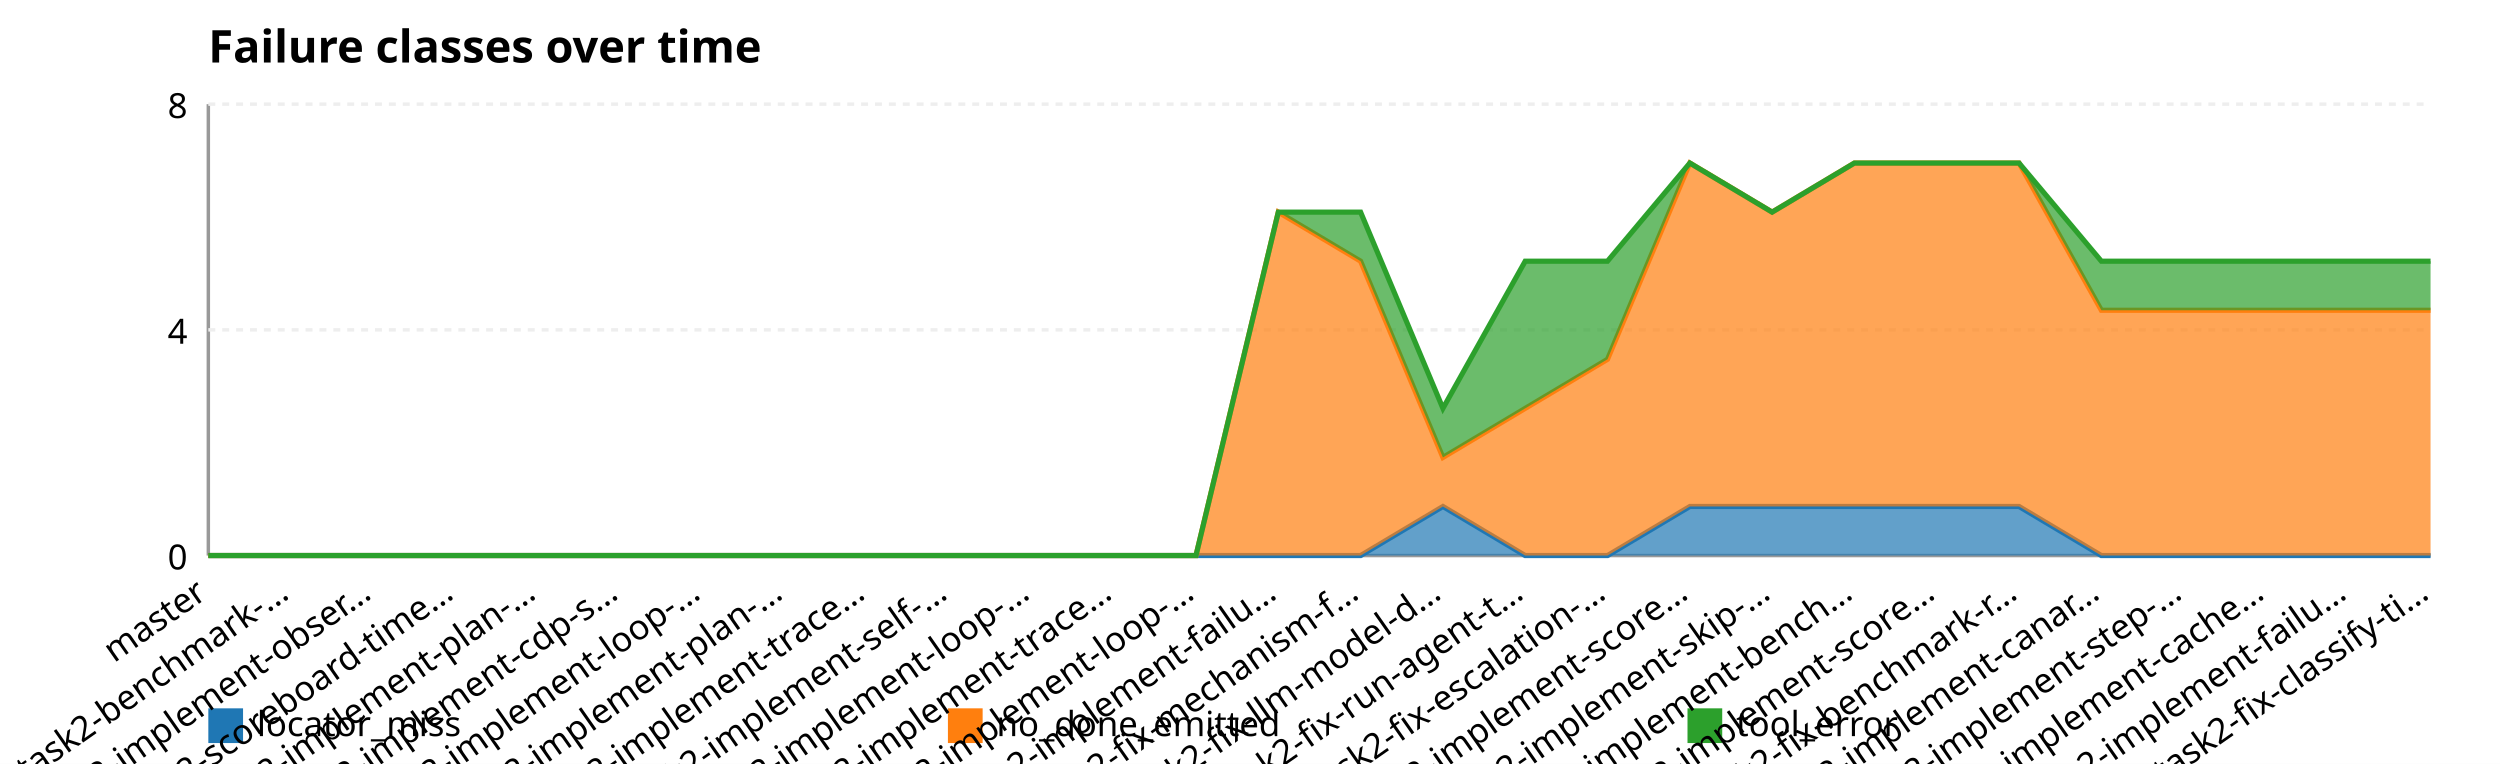
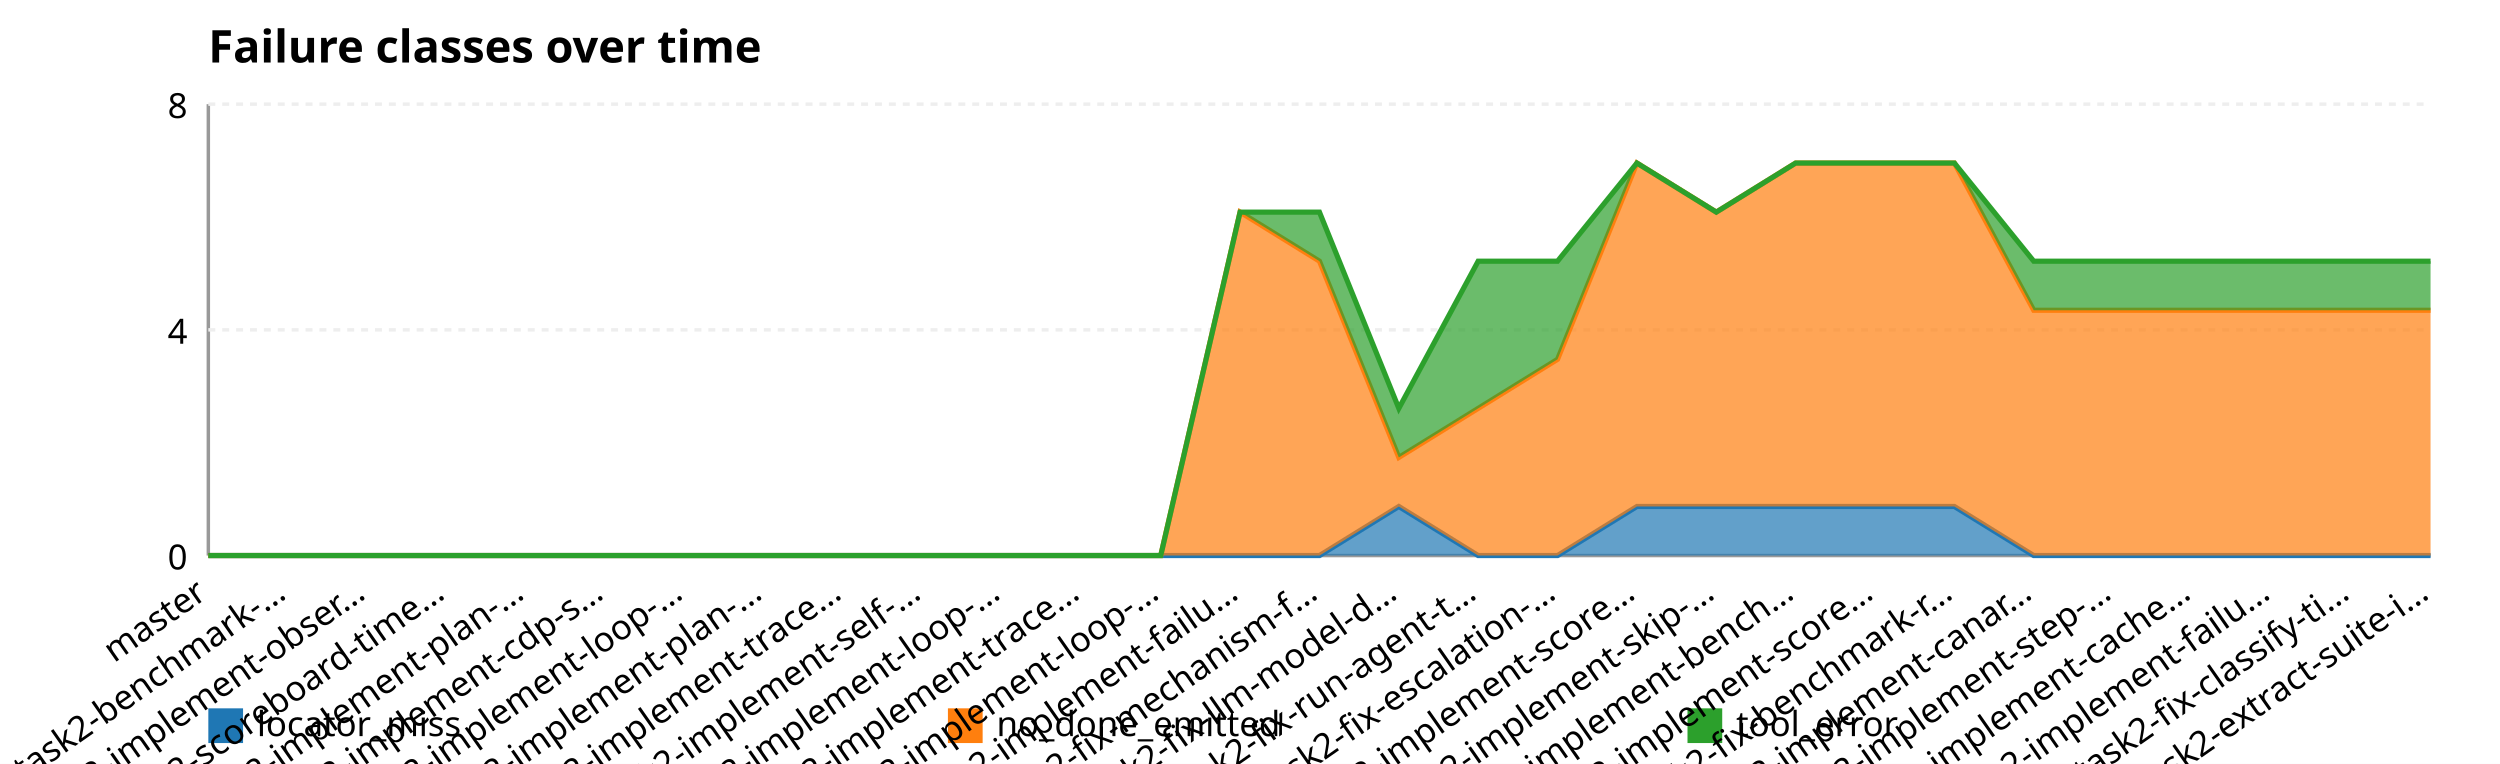
<svg xmlns="http://www.w3.org/2000/svg" viewBox="0 0 720 220" width="720" height="220" font-family="sans-serif">
  <rect width="100%" height="100%" fill="#fff" />
  <text x="60" y="18" font-size="13" font-weight="600">Failure classes over time</text>
  <line x1="60" y1="30" x2="60" y2="160" stroke="#999" />
  <line x1="60" y1="160" x2="700" y2="160" stroke="#999" />
  <text x="54" y="164.0" font-size="10" text-anchor="end" fill="#000">0</text>
  <text x="54" y="99.0" font-size="10" text-anchor="end" fill="#000">4</text>
  <line x1="60" y1="95.0" x2="700" y2="95.0" stroke="#eee" stroke-dasharray="2,2" />
  <text x="54" y="34.0" font-size="10" text-anchor="end" fill="#000">8</text>
  <line x1="60" y1="30.0" x2="700" y2="30.0" stroke="#eee" stroke-dasharray="2,2" />
-   <polygon points="60.00,160.00 83.70,160.00 107.41,160.00 131.11,160.00 154.81,160.00 178.52,160.00 202.22,160.00 225.93,160.00 249.63,160.00 273.33,160.00 297.04,160.00 320.74,160.00 344.44,160.00 368.15,160.00 391.85,160.00 415.56,145.87 439.26,160.00 462.96,160.00 486.67,145.87 510.37,145.87 534.07,145.87 557.78,145.87 581.48,145.87 605.19,160.00 628.89,160.00 652.59,160.00 676.30,160.00 700.00,160.00 700.00,160.00 676.30,160.00 652.59,160.00 628.89,160.00 605.19,160.00 581.48,160.00 557.78,160.00 534.07,160.00 510.37,160.00 486.67,160.00 462.96,160.00 439.26,160.00 415.56,160.00 391.85,160.00 368.15,160.00 344.44,160.00 320.74,160.00 297.04,160.00 273.33,160.00 249.63,160.00 225.93,160.00 202.22,160.00 178.52,160.00 154.81,160.00 131.11,160.00 107.41,160.00 83.70,160.00 60.00,160.00" fill="#1f77b4" opacity="0.7" />
-   <polyline points="60.00,160.00 83.70,160.00 107.41,160.00 131.11,160.00 154.81,160.00 178.52,160.00 202.22,160.00 225.93,160.00 249.63,160.00 273.33,160.00 297.04,160.00 320.74,160.00 344.44,160.00 368.15,160.00 391.85,160.00 415.56,145.87 439.26,160.00 462.96,160.00 486.67,145.87 510.37,145.87 534.07,145.87 557.78,145.87 581.48,145.87 605.19,160.00 628.89,160.00 652.59,160.00 676.30,160.00 700.00,160.00" fill="none" stroke="#1f77b4" stroke-width="1.5" />
-   <polygon points="60.00,160.00 83.70,160.00 107.41,160.00 131.11,160.00 154.81,160.00 178.52,160.00 202.22,160.00 225.93,160.00 249.63,160.00 273.33,160.00 297.04,160.00 320.74,160.00 344.44,160.00 368.15,61.09 391.85,75.22 415.56,131.74 439.26,117.61 462.96,103.48 486.67,46.96 510.37,61.09 534.07,46.96 557.78,46.96 581.48,46.96 605.19,89.35 628.89,89.35 652.59,89.35 676.30,89.35 700.00,89.35 700.00,160.00 676.30,160.00 652.59,160.00 628.89,160.00 605.19,160.00 581.48,145.87 557.78,145.87 534.07,145.87 510.37,145.87 486.67,145.87 462.96,160.00 439.26,160.00 415.56,145.87 391.85,160.00 368.15,160.00 344.44,160.00 320.74,160.00 297.04,160.00 273.33,160.00 249.63,160.00 225.93,160.00 202.22,160.00 178.52,160.00 154.81,160.00 131.11,160.00 107.41,160.00 83.70,160.00 60.00,160.00" fill="#ff7f0e" opacity="0.7" />
-   <polyline points="60.00,160.00 83.70,160.00 107.41,160.00 131.11,160.00 154.81,160.00 178.52,160.00 202.22,160.00 225.93,160.00 249.63,160.00 273.33,160.00 297.04,160.00 320.74,160.00 344.44,160.00 368.15,61.09 391.85,75.22 415.56,131.74 439.26,117.61 462.96,103.48 486.67,46.96 510.37,61.09 534.07,46.96 557.78,46.96 581.48,46.96 605.19,89.35 628.89,89.35 652.59,89.35 676.30,89.35 700.00,89.35" fill="none" stroke="#ff7f0e" stroke-width="1.5" />
-   <polygon points="60.00,160.00 83.70,160.00 107.41,160.00 131.11,160.00 154.81,160.00 178.52,160.00 202.22,160.00 225.93,160.00 249.63,160.00 273.33,160.00 297.04,160.00 320.74,160.00 344.44,160.00 368.15,61.09 391.85,61.09 415.56,117.61 439.26,75.22 462.96,75.22 486.67,46.96 510.37,61.09 534.07,46.96 557.78,46.96 581.48,46.96 605.19,75.22 628.89,75.22 652.59,75.22 676.30,75.22 700.00,75.22 700.00,89.35 676.30,89.35 652.59,89.35 628.89,89.35 605.19,89.35 581.48,46.96 557.78,46.96 534.07,46.96 510.37,61.09 486.67,46.96 462.96,103.48 439.26,117.61 415.56,131.74 391.85,75.22 368.15,61.09 344.44,160.00 320.74,160.00 297.04,160.00 273.33,160.00 249.63,160.00 225.93,160.00 202.22,160.00 178.52,160.00 154.81,160.00 131.11,160.00 107.41,160.00 83.70,160.00 60.00,160.00" fill="#2ca02c" opacity="0.7" />
-   <polyline points="60.00,160.00 83.70,160.00 107.41,160.00 131.11,160.00 154.81,160.00 178.52,160.00 202.22,160.00 225.93,160.00 249.63,160.00 273.33,160.00 297.04,160.00 320.74,160.00 344.44,160.00 368.15,61.09 391.85,61.09 415.56,117.61 439.26,75.22 462.96,75.22 486.67,46.96 510.37,61.09 534.07,46.96 557.78,46.96 581.48,46.96 605.19,75.22 628.89,75.22 652.59,75.22 676.30,75.22 700.00,75.22" fill="none" stroke="#2ca02c" stroke-width="1.5" />
+   <polygon points="60.00,160.00 82.86,160.00 105.71,160.00 128.57,160.00 151.43,160.00 174.29,160.00 197.14,160.00 220.00,160.00 242.86,160.00 265.71,160.00 288.57,160.00 311.43,160.00 334.29,160.00 357.14,160.00 380.00,160.00 402.86,145.87 425.71,160.00 448.57,160.00 471.43,145.87 494.29,145.87 517.14,145.87 540.00,145.87 562.86,145.87 585.71,160.00 608.57,160.00 631.43,160.00 654.29,160.00 677.14,160.00 700.00,160.00 700.00,160.00 677.14,160.00 654.29,160.00 631.43,160.00 608.57,160.00 585.71,160.00 562.86,160.00 540.00,160.00 517.14,160.00 494.29,160.00 471.43,160.00 448.57,160.00 425.71,160.00 402.86,160.00 380.00,160.00 357.14,160.00 334.29,160.00 311.43,160.00 288.57,160.00 265.71,160.00 242.86,160.00 220.00,160.00 197.14,160.00 174.29,160.00 151.43,160.00 128.57,160.00 105.71,160.00 82.86,160.00 60.00,160.00" fill="#1f77b4" opacity="0.7" />
+   <polyline points="60.00,160.00 82.86,160.00 105.71,160.00 128.57,160.00 151.43,160.00 174.29,160.00 197.14,160.00 220.00,160.00 242.86,160.00 265.71,160.00 288.57,160.00 311.43,160.00 334.29,160.00 357.14,160.00 380.00,160.00 402.86,145.87 425.71,160.00 448.57,160.00 471.43,145.87 494.29,145.87 517.14,145.87 540.00,145.87 562.86,145.87 585.71,160.00 608.57,160.00 631.43,160.00 654.29,160.00 677.14,160.00 700.00,160.00" fill="none" stroke="#1f77b4" stroke-width="1.5" />
+   <polygon points="60.00,160.00 82.86,160.00 105.71,160.00 128.57,160.00 151.43,160.00 174.29,160.00 197.14,160.00 220.00,160.00 242.86,160.00 265.71,160.00 288.57,160.00 311.43,160.00 334.29,160.00 357.14,61.09 380.00,75.22 402.86,131.74 425.71,117.61 448.57,103.48 471.43,46.96 494.29,61.09 517.14,46.96 540.00,46.96 562.86,46.96 585.71,89.35 608.57,89.35 631.43,89.35 654.29,89.35 677.14,89.35 700.00,89.35 700.00,160.00 677.14,160.00 654.29,160.00 631.43,160.00 608.57,160.00 585.71,160.00 562.86,145.87 540.00,145.87 517.14,145.87 494.29,145.87 471.43,145.87 448.57,160.00 425.71,160.00 402.86,145.87 380.00,160.00 357.14,160.00 334.29,160.00 311.43,160.00 288.57,160.00 265.71,160.00 242.86,160.00 220.00,160.00 197.14,160.00 174.29,160.00 151.43,160.00 128.57,160.00 105.71,160.00 82.86,160.00 60.00,160.00" fill="#ff7f0e" opacity="0.7" />
+   <polyline points="60.00,160.00 82.86,160.00 105.71,160.00 128.57,160.00 151.43,160.00 174.29,160.00 197.14,160.00 220.00,160.00 242.86,160.00 265.71,160.00 288.57,160.00 311.43,160.00 334.29,160.00 357.14,61.09 380.00,75.22 402.86,131.74 425.71,117.61 448.57,103.48 471.43,46.96 494.29,61.09 517.14,46.96 540.00,46.96 562.86,46.96 585.71,89.35 608.57,89.35 631.43,89.35 654.29,89.35 677.14,89.35 700.00,89.35" fill="none" stroke="#ff7f0e" stroke-width="1.5" />
+   <polygon points="60.00,160.00 82.86,160.00 105.71,160.00 128.57,160.00 151.43,160.00 174.29,160.00 197.14,160.00 220.00,160.00 242.86,160.00 265.71,160.00 288.57,160.00 311.43,160.00 334.29,160.00 357.14,61.09 380.00,61.09 402.86,117.61 425.71,75.22 448.57,75.22 471.43,46.96 494.29,61.09 517.14,46.96 540.00,46.96 562.86,46.96 585.71,75.22 608.57,75.22 631.43,75.22 654.29,75.22 677.14,75.22 700.00,75.22 700.00,89.35 677.14,89.35 654.29,89.35 631.43,89.35 608.57,89.35 585.71,89.35 562.86,46.96 540.00,46.96 517.14,46.96 494.29,61.09 471.43,46.96 448.57,103.48 425.71,117.61 402.86,131.74 380.00,75.22 357.14,61.09 334.29,160.00 311.43,160.00 288.57,160.00 265.71,160.00 242.86,160.00 220.00,160.00 197.14,160.00 174.29,160.00 151.43,160.00 128.57,160.00 105.71,160.00 82.86,160.00 60.00,160.00" fill="#2ca02c" opacity="0.7" />
+   <polyline points="60.00,160.00 82.86,160.00 105.71,160.00 128.57,160.00 151.43,160.00 174.29,160.00 197.14,160.00 220.00,160.00 242.86,160.00 265.71,160.00 288.57,160.00 311.43,160.00 334.29,160.00 357.14,61.09 380.00,61.09 402.86,117.61 425.71,75.22 448.57,75.22 471.43,46.96 494.29,61.09 517.14,46.96 540.00,46.96 562.86,46.96 585.71,75.22 608.57,75.22 631.43,75.22 654.29,75.22 677.14,75.22 700.00,75.22" fill="none" stroke="#2ca02c" stroke-width="1.5" />
  <rect x="60" y="204" width="10" height="10" fill="#1f77b4" />
  <text x="74" y="212" font-size="10" fill="#000">locator_miss</text>
  <rect x="273" y="204" width="10" height="10" fill="#ff7f0e" />
  <text x="287" y="212" font-size="10" fill="#000">no_done_emitted</text>
  <rect x="486" y="204" width="10" height="10" fill="#2ca02c" />
  <text x="500" y="212" font-size="10" fill="#000">tool_error</text>
  <text x="60.00" y="172" font-size="10" fill="#000" text-anchor="end" transform="rotate(-35 60.00 172)">master</text>
-   <text x="83.70" y="172" font-size="10" fill="#000" text-anchor="end" transform="rotate(-35 83.70 172)">feat-task2-benchmark-…</text>
-   <text x="107.41" y="172" font-size="10" fill="#000" text-anchor="end" transform="rotate(-35 107.41 172)">task2-implement-obser…</text>
-   <text x="131.11" y="172" font-size="10" fill="#000" text-anchor="end" transform="rotate(-35 131.11 172)">task2-scoreboard-time…</text>
-   <text x="154.81" y="172" font-size="10" fill="#000" text-anchor="end" transform="rotate(-35 154.81 172)">task2-implement-plan-…</text>
-   <text x="178.52" y="172" font-size="10" fill="#000" text-anchor="end" transform="rotate(-35 178.52 172)">task2-implement-cdp-s…</text>
-   <text x="202.22" y="172" font-size="10" fill="#000" text-anchor="end" transform="rotate(-35 202.22 172)">task2-implement-loop-…</text>
-   <text x="225.93" y="172" font-size="10" fill="#000" text-anchor="end" transform="rotate(-35 225.93 172)">task2-implement-plan-…</text>
-   <text x="249.63" y="172" font-size="10" fill="#000" text-anchor="end" transform="rotate(-35 249.63 172)">task2-implement-trace…</text>
-   <text x="273.33" y="172" font-size="10" fill="#000" text-anchor="end" transform="rotate(-35 273.33 172)">task2-implement-self-…</text>
-   <text x="297.04" y="172" font-size="10" fill="#000" text-anchor="end" transform="rotate(-35 297.04 172)">task2-implement-loop-…</text>
-   <text x="320.74" y="172" font-size="10" fill="#000" text-anchor="end" transform="rotate(-35 320.74 172)">task2-implement-trace…</text>
-   <text x="344.44" y="172" font-size="10" fill="#000" text-anchor="end" transform="rotate(-35 344.44 172)">task2-implement-loop-…</text>
-   <text x="368.15" y="172" font-size="10" fill="#000" text-anchor="end" transform="rotate(-35 368.15 172)">task2-implement-failu…</text>
-   <text x="391.85" y="172" font-size="10" fill="#000" text-anchor="end" transform="rotate(-35 391.85 172)">task2-fix-mechanism-f…</text>
-   <text x="415.56" y="172" font-size="10" fill="#000" text-anchor="end" transform="rotate(-35 415.56 172)">task2-fix-llm-model-d…</text>
-   <text x="439.26" y="172" font-size="10" fill="#000" text-anchor="end" transform="rotate(-35 439.26 172)">task2-fix-run-agent-t…</text>
-   <text x="462.96" y="172" font-size="10" fill="#000" text-anchor="end" transform="rotate(-35 462.96 172)">task2-fix-escalation-…</text>
-   <text x="486.67" y="172" font-size="10" fill="#000" text-anchor="end" transform="rotate(-35 486.67 172)">task2-implement-score…</text>
-   <text x="510.37" y="172" font-size="10" fill="#000" text-anchor="end" transform="rotate(-35 510.37 172)">task2-implement-skip-…</text>
-   <text x="534.07" y="172" font-size="10" fill="#000" text-anchor="end" transform="rotate(-35 534.07 172)">task2-implement-bench…</text>
-   <text x="557.78" y="172" font-size="10" fill="#000" text-anchor="end" transform="rotate(-35 557.78 172)">task2-implement-score…</text>
-   <text x="581.48" y="172" font-size="10" fill="#000" text-anchor="end" transform="rotate(-35 581.48 172)">task2-fix-benchmark-r…</text>
-   <text x="605.19" y="172" font-size="10" fill="#000" text-anchor="end" transform="rotate(-35 605.19 172)">task2-implement-canar…</text>
-   <text x="628.89" y="172" font-size="10" fill="#000" text-anchor="end" transform="rotate(-35 628.89 172)">task2-implement-step-…</text>
-   <text x="652.59" y="172" font-size="10" fill="#000" text-anchor="end" transform="rotate(-35 652.59 172)">task2-implement-cache…</text>
-   <text x="676.30" y="172" font-size="10" fill="#000" text-anchor="end" transform="rotate(-35 676.30 172)">task2-implement-failu…</text>
-   <text x="700.00" y="172" font-size="10" fill="#000" text-anchor="end" transform="rotate(-35 700.00 172)">task2-fix-classify-ti…</text>
+   <text x="82.86" y="172" font-size="10" fill="#000" text-anchor="end" transform="rotate(-35 82.86 172)">feat-task2-benchmark-…</text>
+   <text x="105.71" y="172" font-size="10" fill="#000" text-anchor="end" transform="rotate(-35 105.71 172)">task2-implement-obser…</text>
+   <text x="128.57" y="172" font-size="10" fill="#000" text-anchor="end" transform="rotate(-35 128.57 172)">task2-scoreboard-time…</text>
+   <text x="151.43" y="172" font-size="10" fill="#000" text-anchor="end" transform="rotate(-35 151.43 172)">task2-implement-plan-…</text>
+   <text x="174.29" y="172" font-size="10" fill="#000" text-anchor="end" transform="rotate(-35 174.29 172)">task2-implement-cdp-s…</text>
+   <text x="197.14" y="172" font-size="10" fill="#000" text-anchor="end" transform="rotate(-35 197.14 172)">task2-implement-loop-…</text>
+   <text x="220.00" y="172" font-size="10" fill="#000" text-anchor="end" transform="rotate(-35 220.00 172)">task2-implement-plan-…</text>
+   <text x="242.86" y="172" font-size="10" fill="#000" text-anchor="end" transform="rotate(-35 242.86 172)">task2-implement-trace…</text>
+   <text x="265.71" y="172" font-size="10" fill="#000" text-anchor="end" transform="rotate(-35 265.71 172)">task2-implement-self-…</text>
+   <text x="288.57" y="172" font-size="10" fill="#000" text-anchor="end" transform="rotate(-35 288.57 172)">task2-implement-loop-…</text>
+   <text x="311.43" y="172" font-size="10" fill="#000" text-anchor="end" transform="rotate(-35 311.43 172)">task2-implement-trace…</text>
+   <text x="334.29" y="172" font-size="10" fill="#000" text-anchor="end" transform="rotate(-35 334.29 172)">task2-implement-loop-…</text>
+   <text x="357.14" y="172" font-size="10" fill="#000" text-anchor="end" transform="rotate(-35 357.14 172)">task2-implement-failu…</text>
+   <text x="380.00" y="172" font-size="10" fill="#000" text-anchor="end" transform="rotate(-35 380.00 172)">task2-fix-mechanism-f…</text>
+   <text x="402.86" y="172" font-size="10" fill="#000" text-anchor="end" transform="rotate(-35 402.86 172)">task2-fix-llm-model-d…</text>
+   <text x="425.71" y="172" font-size="10" fill="#000" text-anchor="end" transform="rotate(-35 425.71 172)">task2-fix-run-agent-t…</text>
+   <text x="448.57" y="172" font-size="10" fill="#000" text-anchor="end" transform="rotate(-35 448.57 172)">task2-fix-escalation-…</text>
+   <text x="471.43" y="172" font-size="10" fill="#000" text-anchor="end" transform="rotate(-35 471.43 172)">task2-implement-score…</text>
+   <text x="494.29" y="172" font-size="10" fill="#000" text-anchor="end" transform="rotate(-35 494.29 172)">task2-implement-skip-…</text>
+   <text x="517.14" y="172" font-size="10" fill="#000" text-anchor="end" transform="rotate(-35 517.14 172)">task2-implement-bench…</text>
+   <text x="540.00" y="172" font-size="10" fill="#000" text-anchor="end" transform="rotate(-35 540.00 172)">task2-implement-score…</text>
+   <text x="562.86" y="172" font-size="10" fill="#000" text-anchor="end" transform="rotate(-35 562.86 172)">task2-fix-benchmark-r…</text>
+   <text x="585.71" y="172" font-size="10" fill="#000" text-anchor="end" transform="rotate(-35 585.71 172)">task2-implement-canar…</text>
+   <text x="608.57" y="172" font-size="10" fill="#000" text-anchor="end" transform="rotate(-35 608.57 172)">task2-implement-step-…</text>
+   <text x="631.43" y="172" font-size="10" fill="#000" text-anchor="end" transform="rotate(-35 631.43 172)">task2-implement-cache…</text>
+   <text x="654.29" y="172" font-size="10" fill="#000" text-anchor="end" transform="rotate(-35 654.29 172)">task2-implement-failu…</text>
+   <text x="677.14" y="172" font-size="10" fill="#000" text-anchor="end" transform="rotate(-35 677.14 172)">task2-fix-classify-ti…</text>
+   <text x="700.00" y="172" font-size="10" fill="#000" text-anchor="end" transform="rotate(-35 700.00 172)">task2-extract-suite-i…</text>
</svg>
